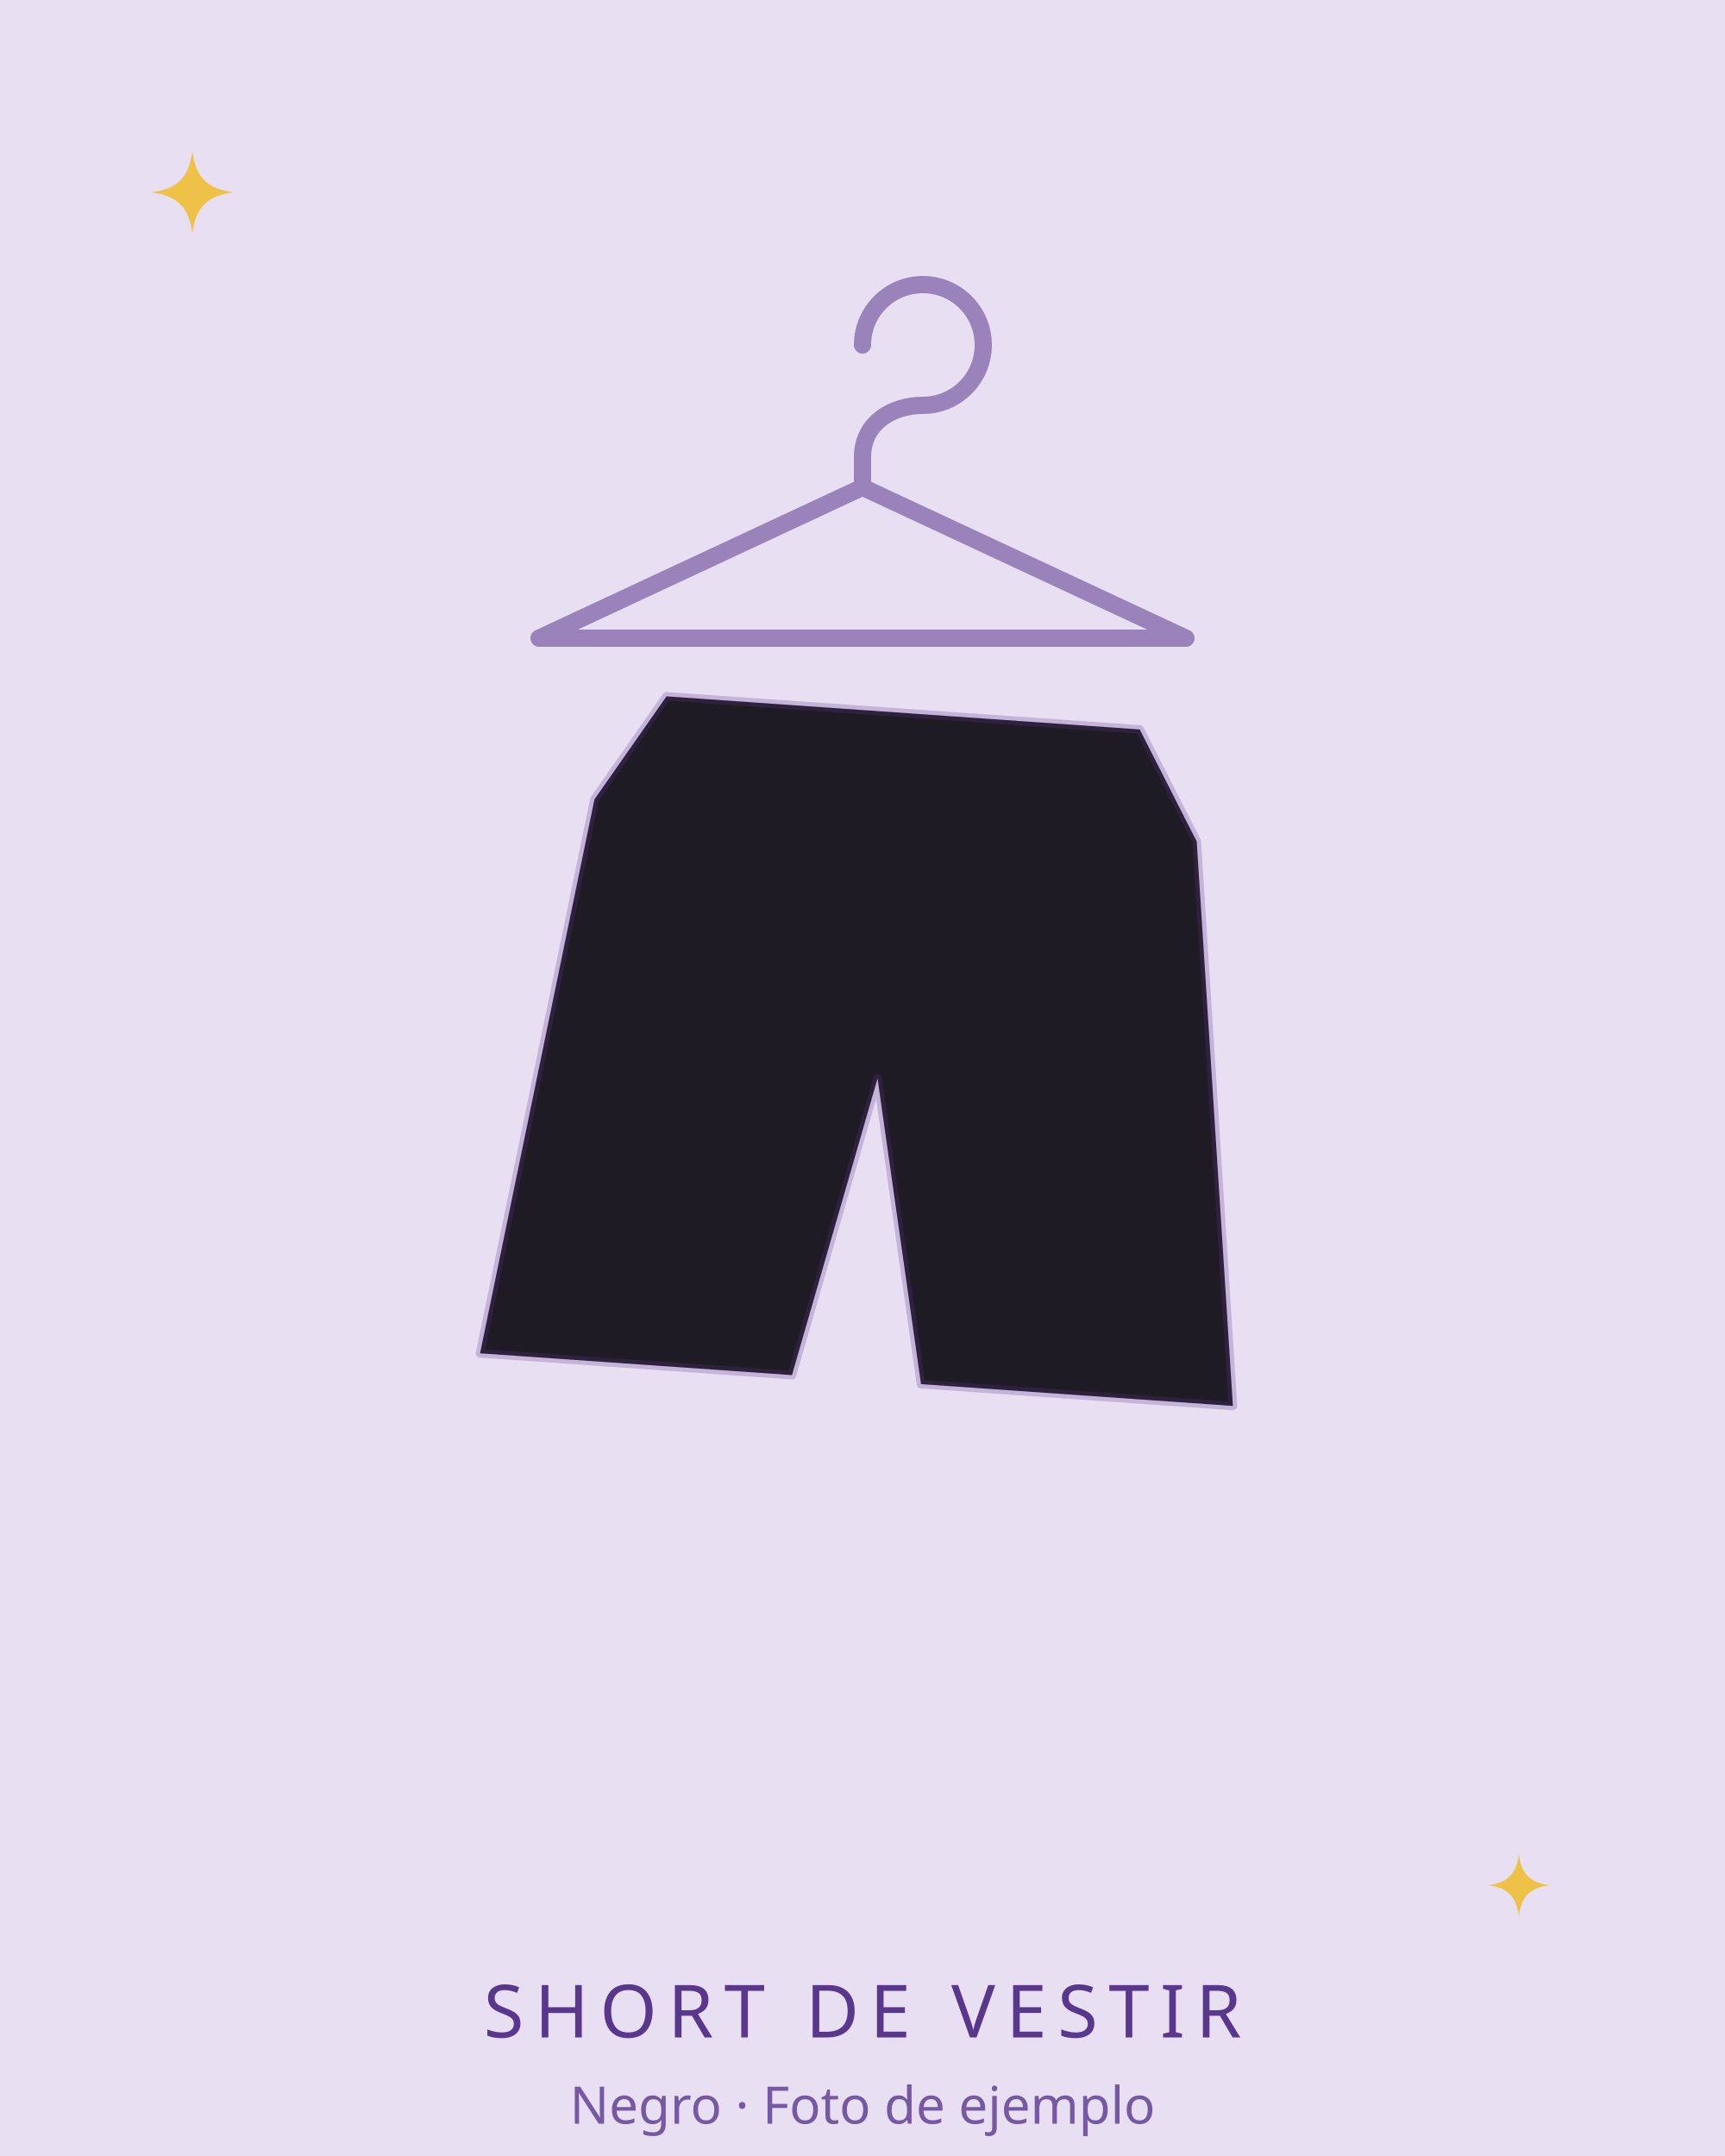
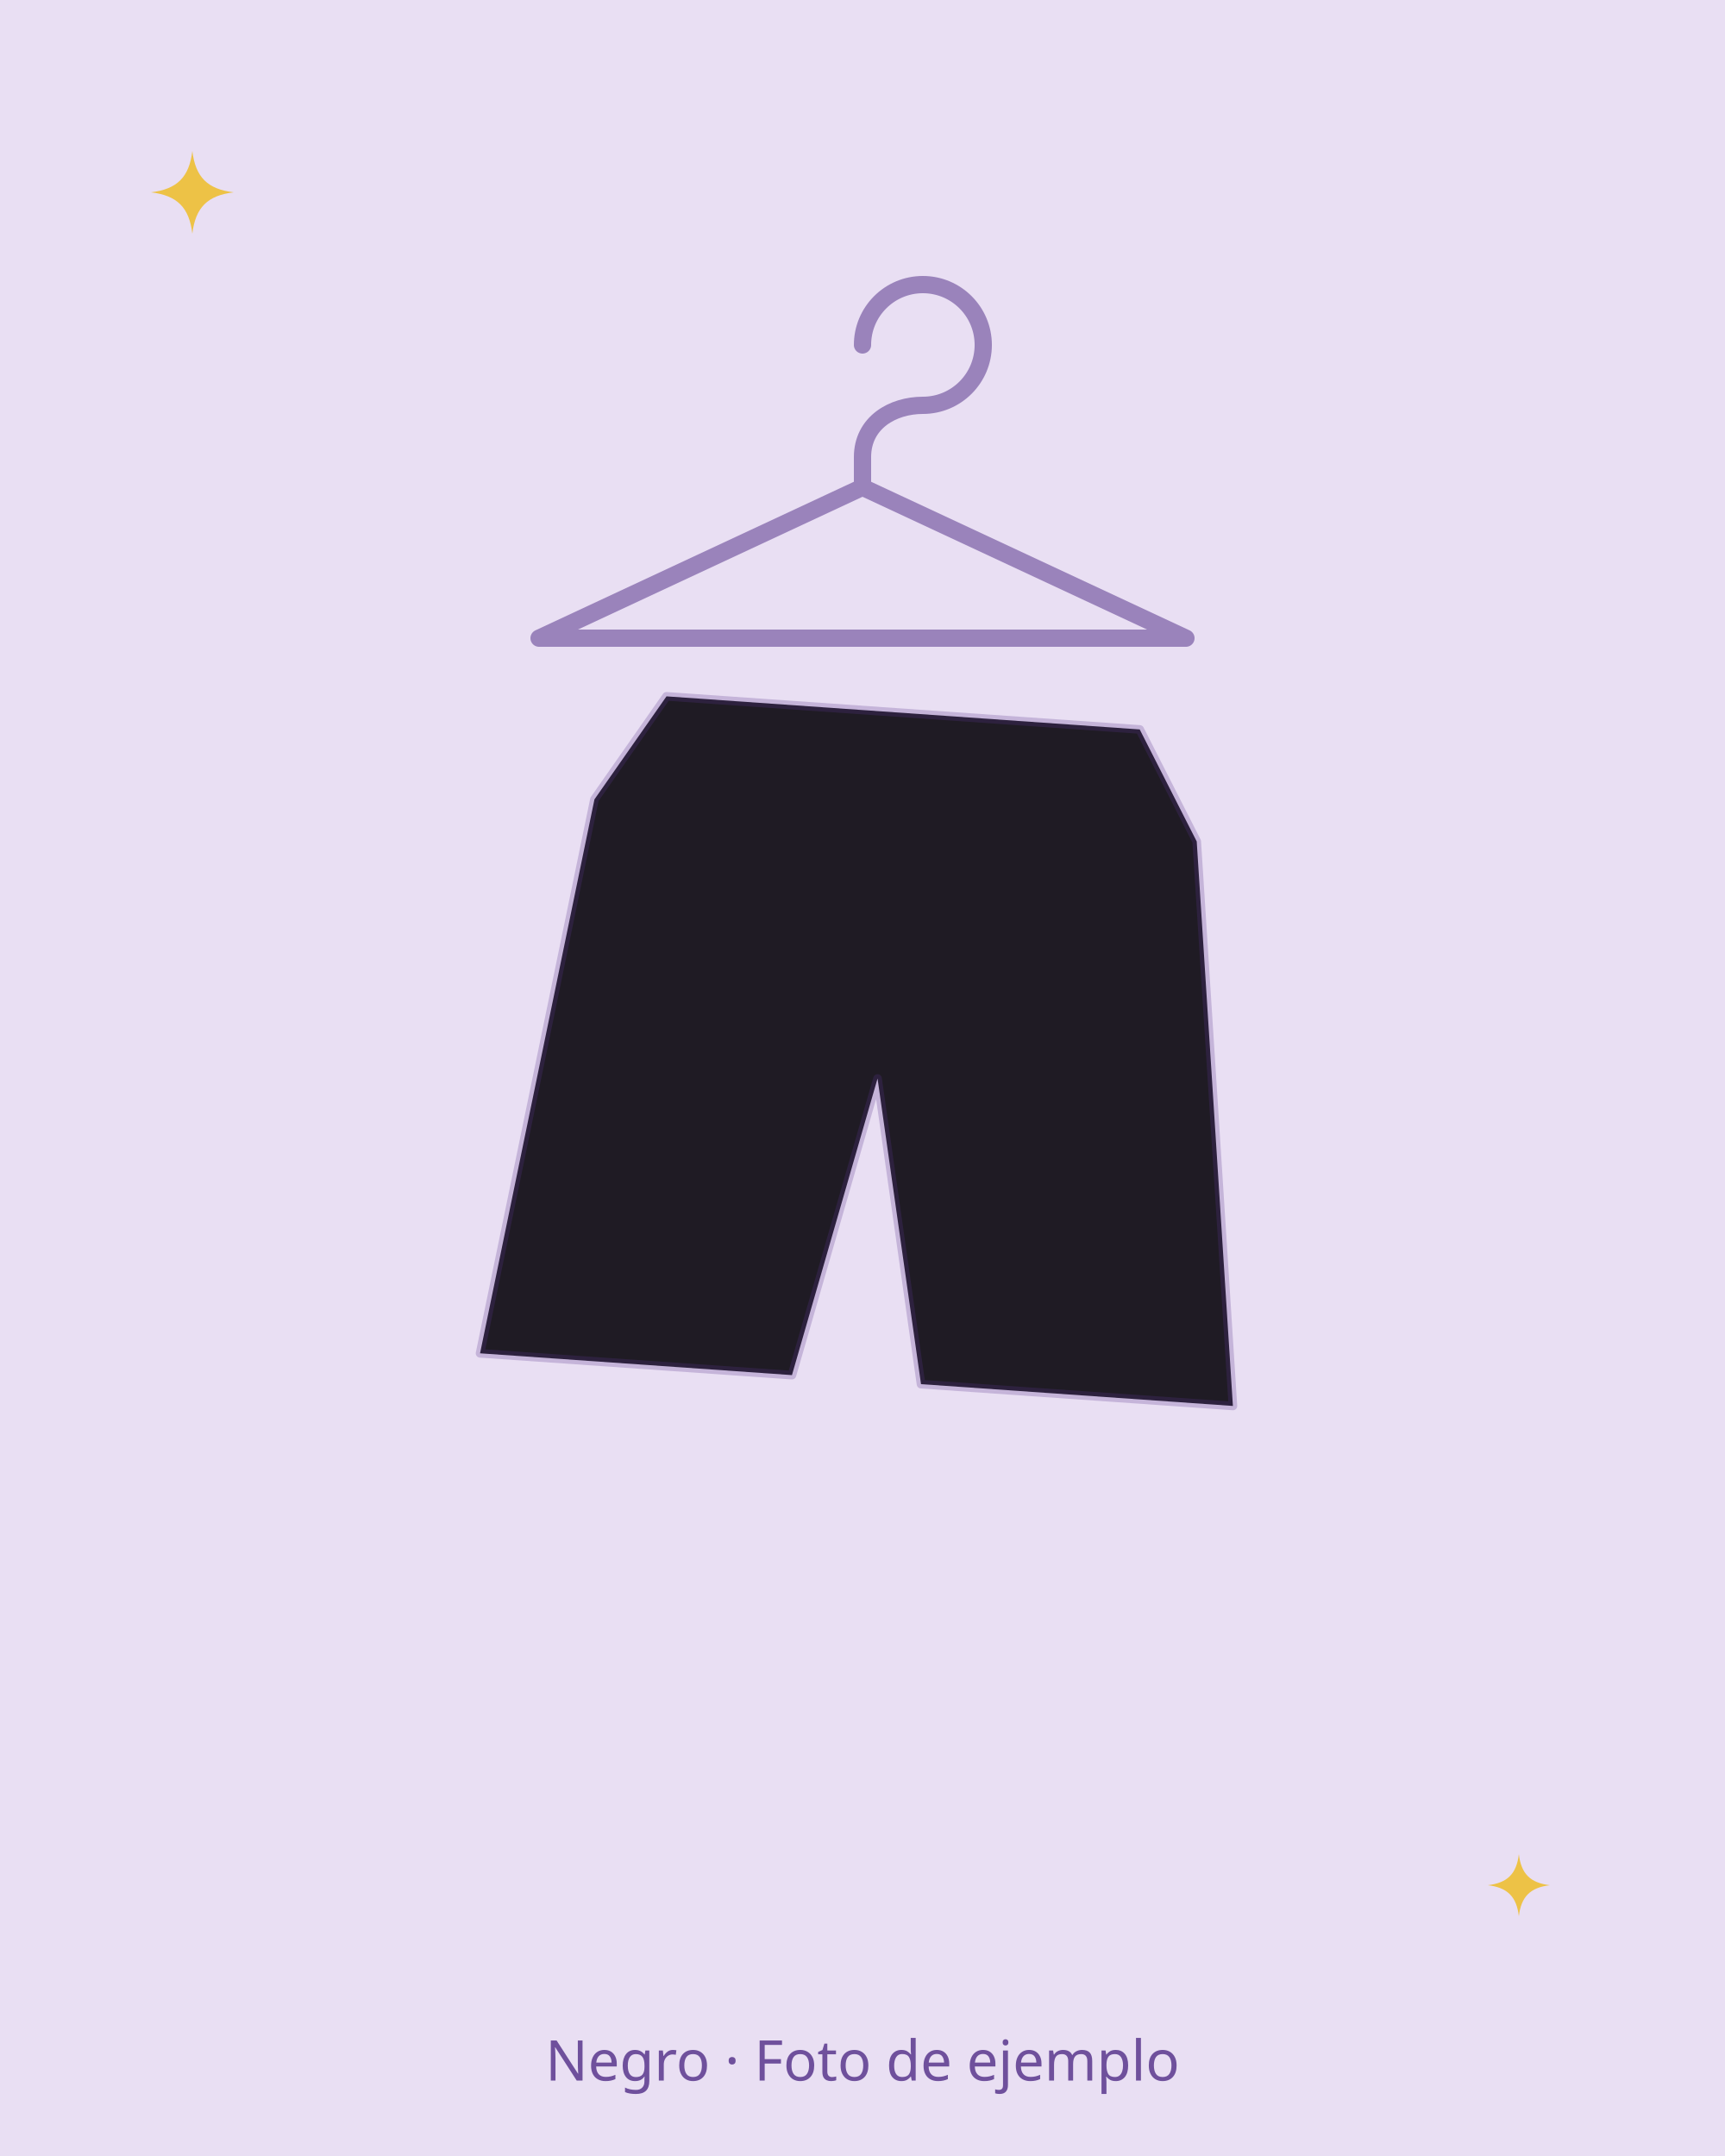
<svg xmlns="http://www.w3.org/2000/svg" viewBox="0 0 800 1000" width="800" height="1000">
  <rect width="800" height="1000" fill="#E9DFF3" />
  <path transform="translate(70 70) scale(1.6)" d="M12 0C12.9 7.6 16.4 11.1 24 12 16.4 12.9 12.9 16.4 12 24 11.1 16.4 7.6 12.9 0 12 7.6 11.1 11.1 7.6 12 0Z" fill="#EDC246" />
  <path transform="translate(690 860) scale(1.2)" d="M12 0C12.9 7.6 16.4 11.1 24 12 16.4 12.9 12.9 16.4 12 24 11.1 16.4 7.6 12.9 0 12 7.6 11.1 11.1 7.6 12 0Z" fill="#EDC246" />
  <path d="M400 160 a28 28 0 1 1 28 28 c-14 0 -28 8 -28 24 v14 l-150 70 h300 l-150 -70" fill="none" stroke="#59378D" stroke-width="8" stroke-linecap="round" stroke-linejoin="round" opacity="0.55" />
  <g transform="translate(800 0) scale(-1 1) rotate(-4 400 600)">
    <path d="M290 330 H510 L540 380 L575 640 H430 L400 500 L370 640 H225 L260 380 Z" fill="#1F1B24" stroke="#59378D" stroke-opacity="0.25" stroke-width="4" stroke-linejoin="round" />
  </g>
-   <text x="400" y="945" text-anchor="middle" font-family="Josefin Sans, Montserrat, sans-serif" font-size="34" letter-spacing="5" fill="#59378D">SHORT DE VESTIR</text>
-   <text x="400" y="985" text-anchor="middle" font-family="Montserrat, sans-serif" font-size="24" fill="#59378D" opacity="0.8">Negro · Foto de ejemplo</text>
+   <text x="400" y="965" text-anchor="middle" font-family="Montserrat, sans-serif" font-size="26" fill="#59378D" opacity="0.85">Negro · Foto de ejemplo</text>
</svg>
